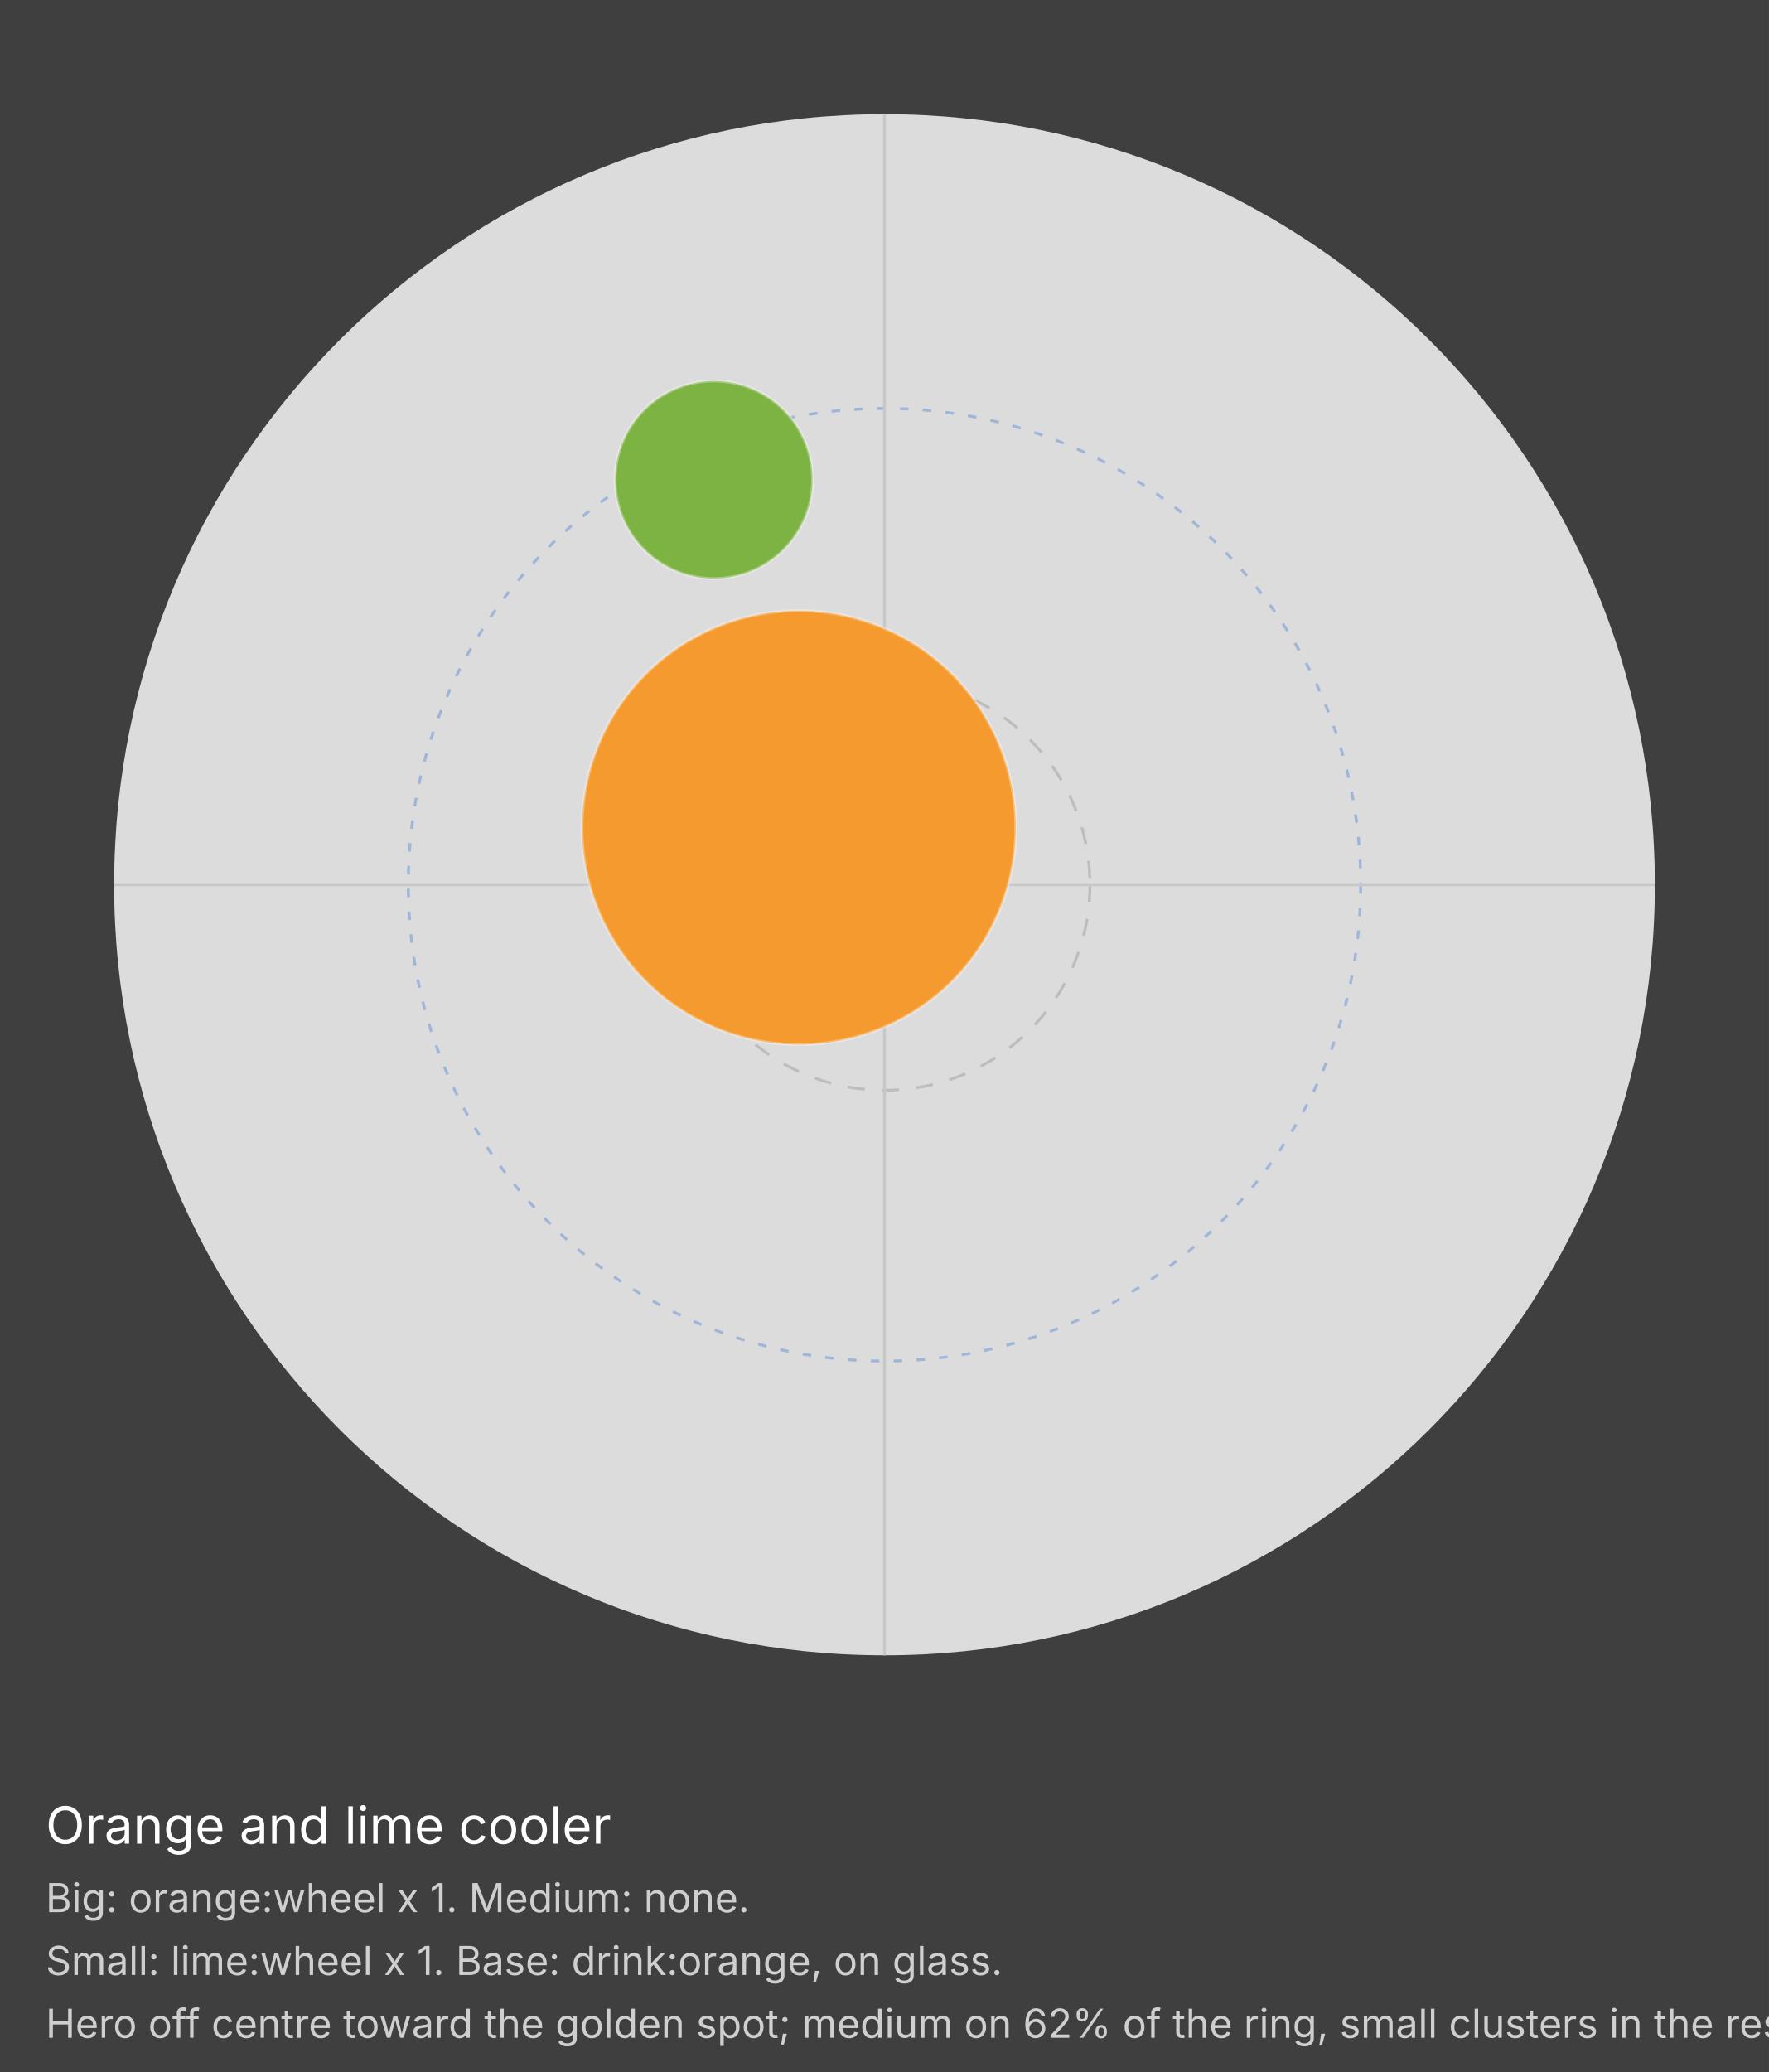
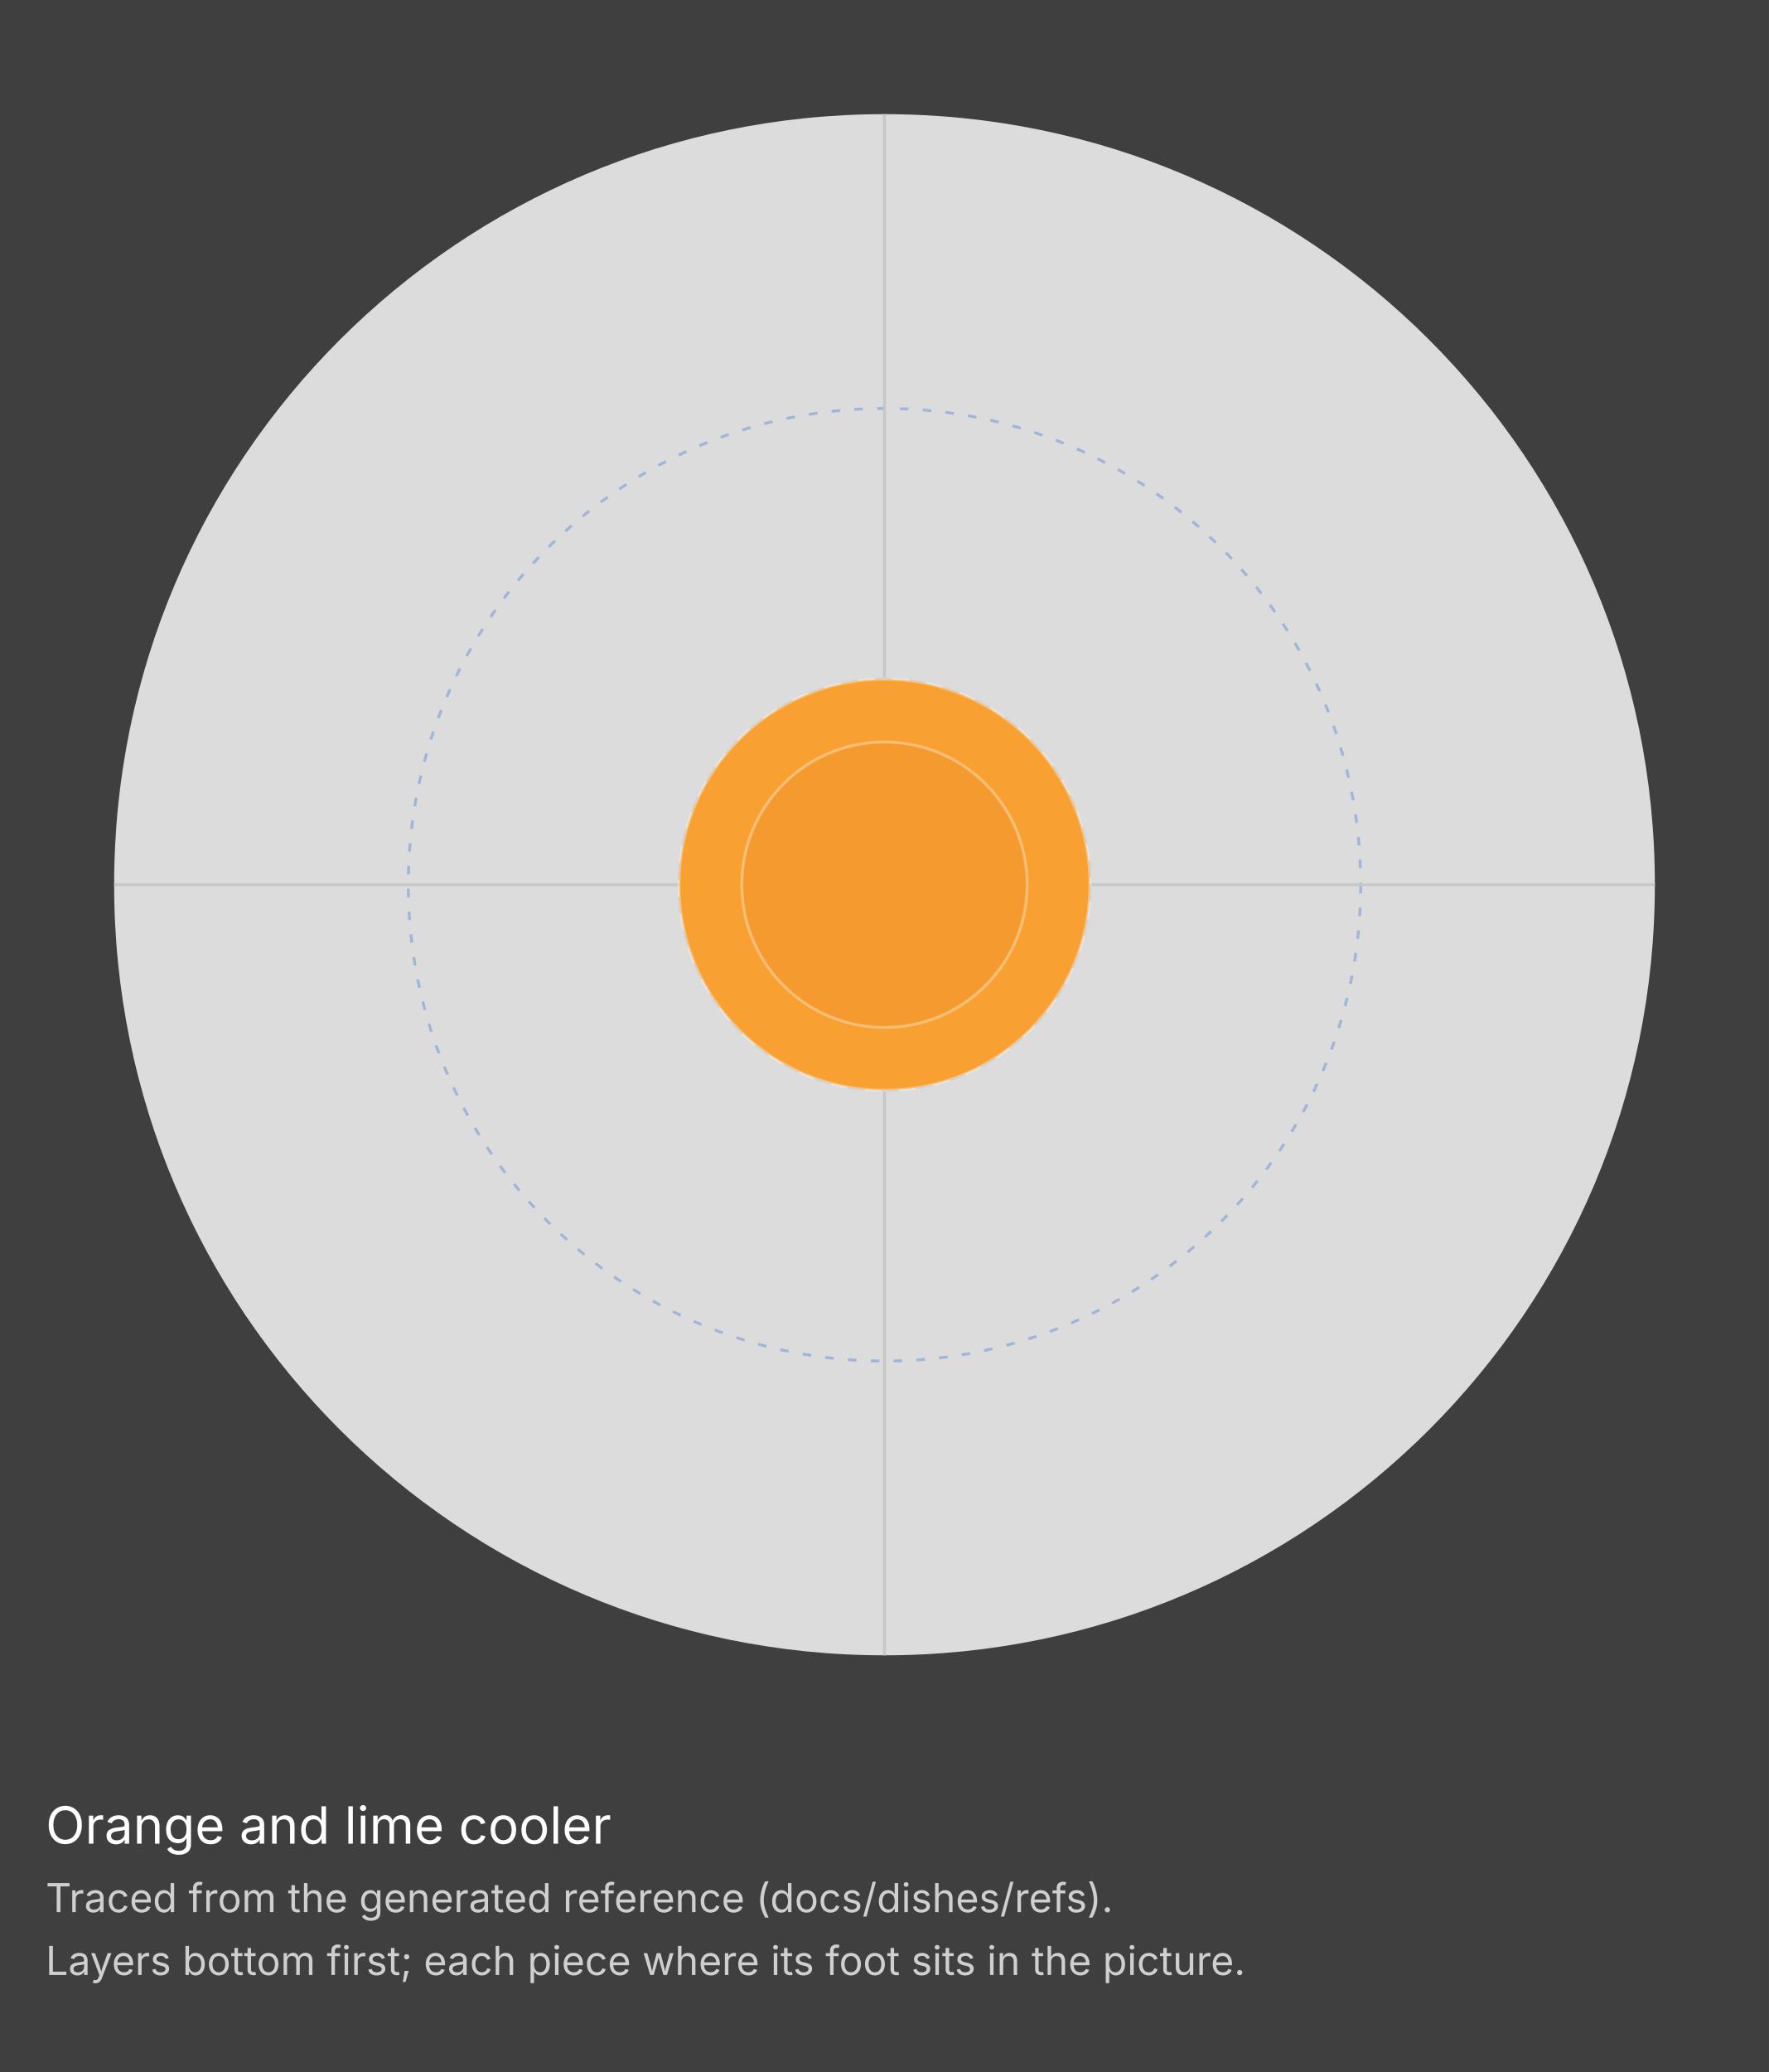
<svg xmlns="http://www.w3.org/2000/svg" width="620" height="726">
  <rect width="620" height="726" fill="#3f3f3f" />
  <circle cx="310.0" cy="310.0" r="270.0" fill="#dcdcdc" />
  <circle cx="310.0" cy="310.0" r="72.0" fill="none" stroke="#bdbdbd" stroke-dasharray="6 6" />
  <circle cx="310.0" cy="310.0" r="166.9" fill="none" stroke="#9fb6d8" stroke-dasharray="3 5" />
  <line x1="40.0" y1="310.0" x2="580.0" y2="310.0" stroke="#c8c8c8" />
  <line x1="310.0" y1="40.0" x2="310.0" y2="580.0" stroke="#c8c8c8" />
-   <circle transform="translate(280.0 290.0) rotate(0)" r="72.0" fill="#f8a032" stroke="#ffffff55" />
-   <circle transform="translate(280.0 290.0) rotate(18.7225)" r="76.0" fill="#f59a2e" stroke="#ffffff55" />
-   <circle transform="translate(250.2 168.1) rotate(303.8795)" r="34.6" fill="#7cb342" stroke="#ffffff55" />
+   <circle transform="translate(310.0 310.0) rotate(0)" r="72.0" fill="#f8a032" stroke="#ffffff55" />
+   <circle transform="translate(310.0 310.0) rotate(90)" r="50.0" fill="#f59a2e" stroke="#ffffff55" />
  <text x="16" y="646" fill="#ffffff" font-family="Inter, sans-serif" font-size="18">Orange and lime cooler</text>
-   <text x="16" y="670" fill="#cfcfcf" font-family="Inter, sans-serif" font-size="14">Big: orange:wheel x 1. Medium: none.</text>
-   <text x="16" y="692" fill="#cfcfcf" font-family="Inter, sans-serif" font-size="14">Small: lime:wheel x 1. Base: drink:orange, on glass.</text>
-   <text x="16" y="714" fill="#cfcfcf" font-family="Inter, sans-serif" font-size="14">Hero off centre toward the golden spot; medium on 62% of the ring, small clusters in the rest.</text>
+   <text x="16" y="670" fill="#cfcfcf" font-family="Inter, sans-serif" font-size="14">Traced from the generated reference (docs/dishes/refs).</text>
+   <text x="16" y="692" fill="#cfcfcf" font-family="Inter, sans-serif" font-size="14">Layers bottom first; each piece where its foot sits in the picture.</text>
+   <text x="16" y="714" fill="#cfcfcf" font-family="Inter, sans-serif" font-size="14" />
</svg>
